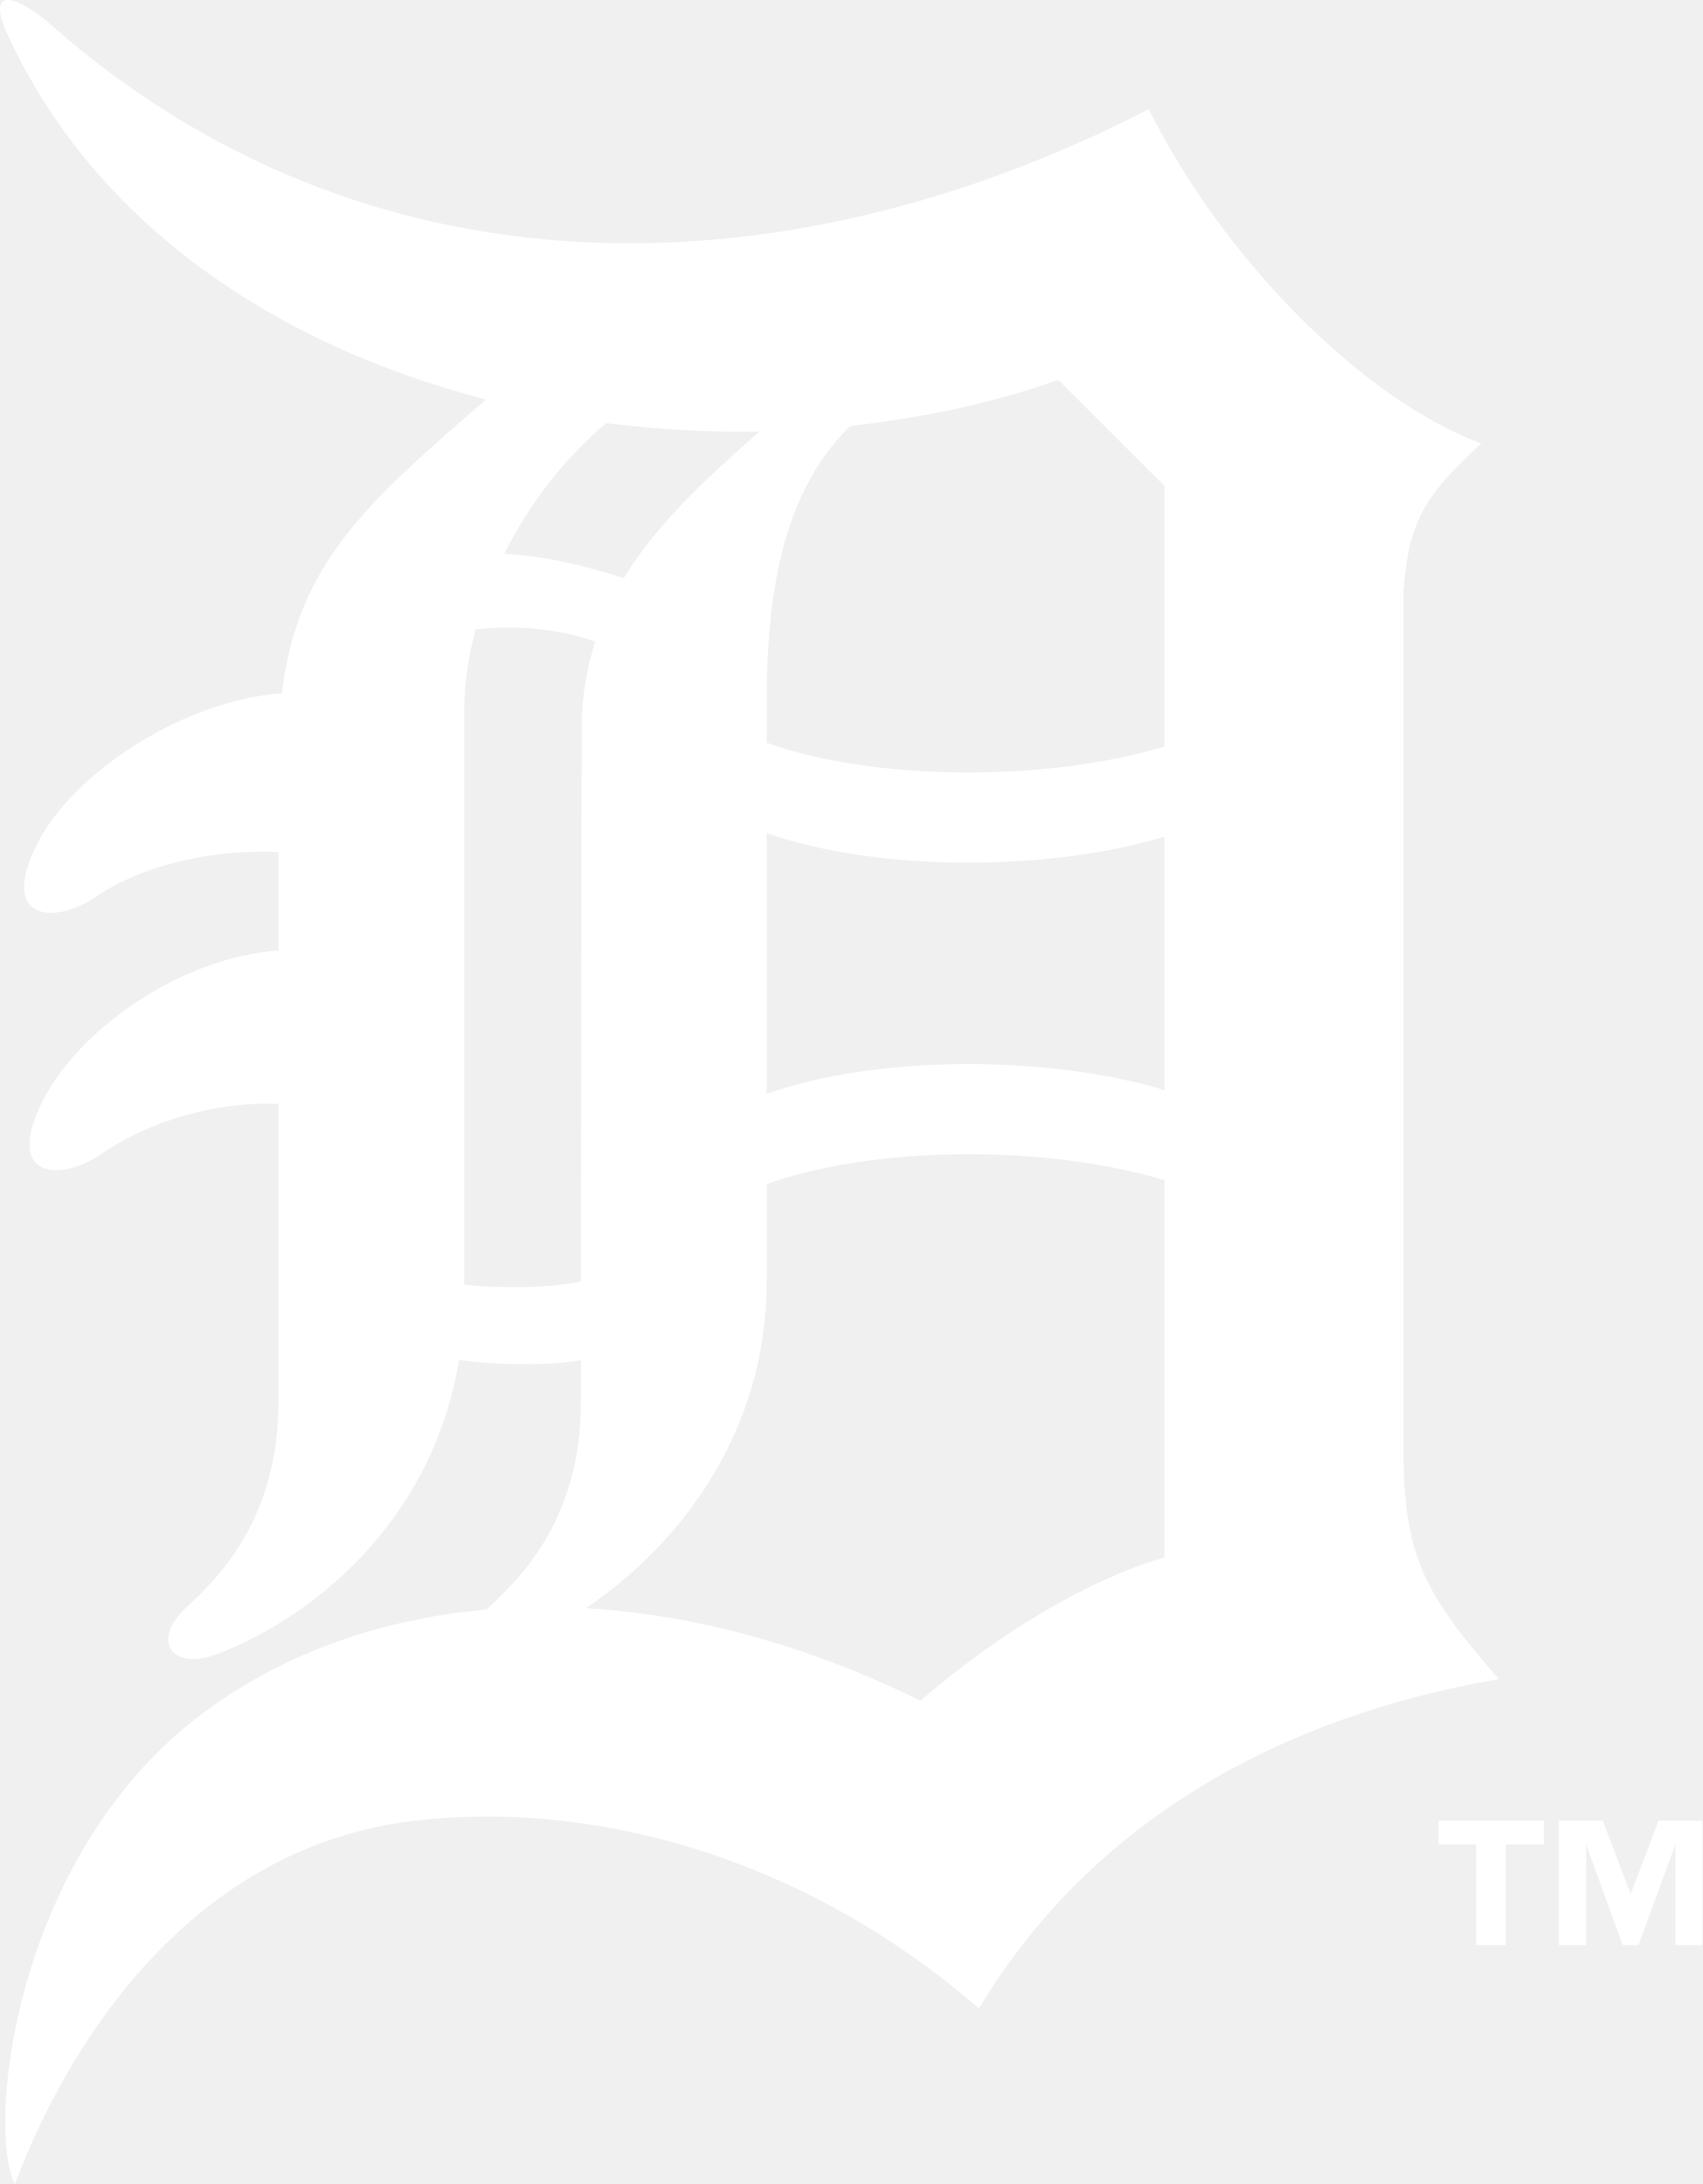
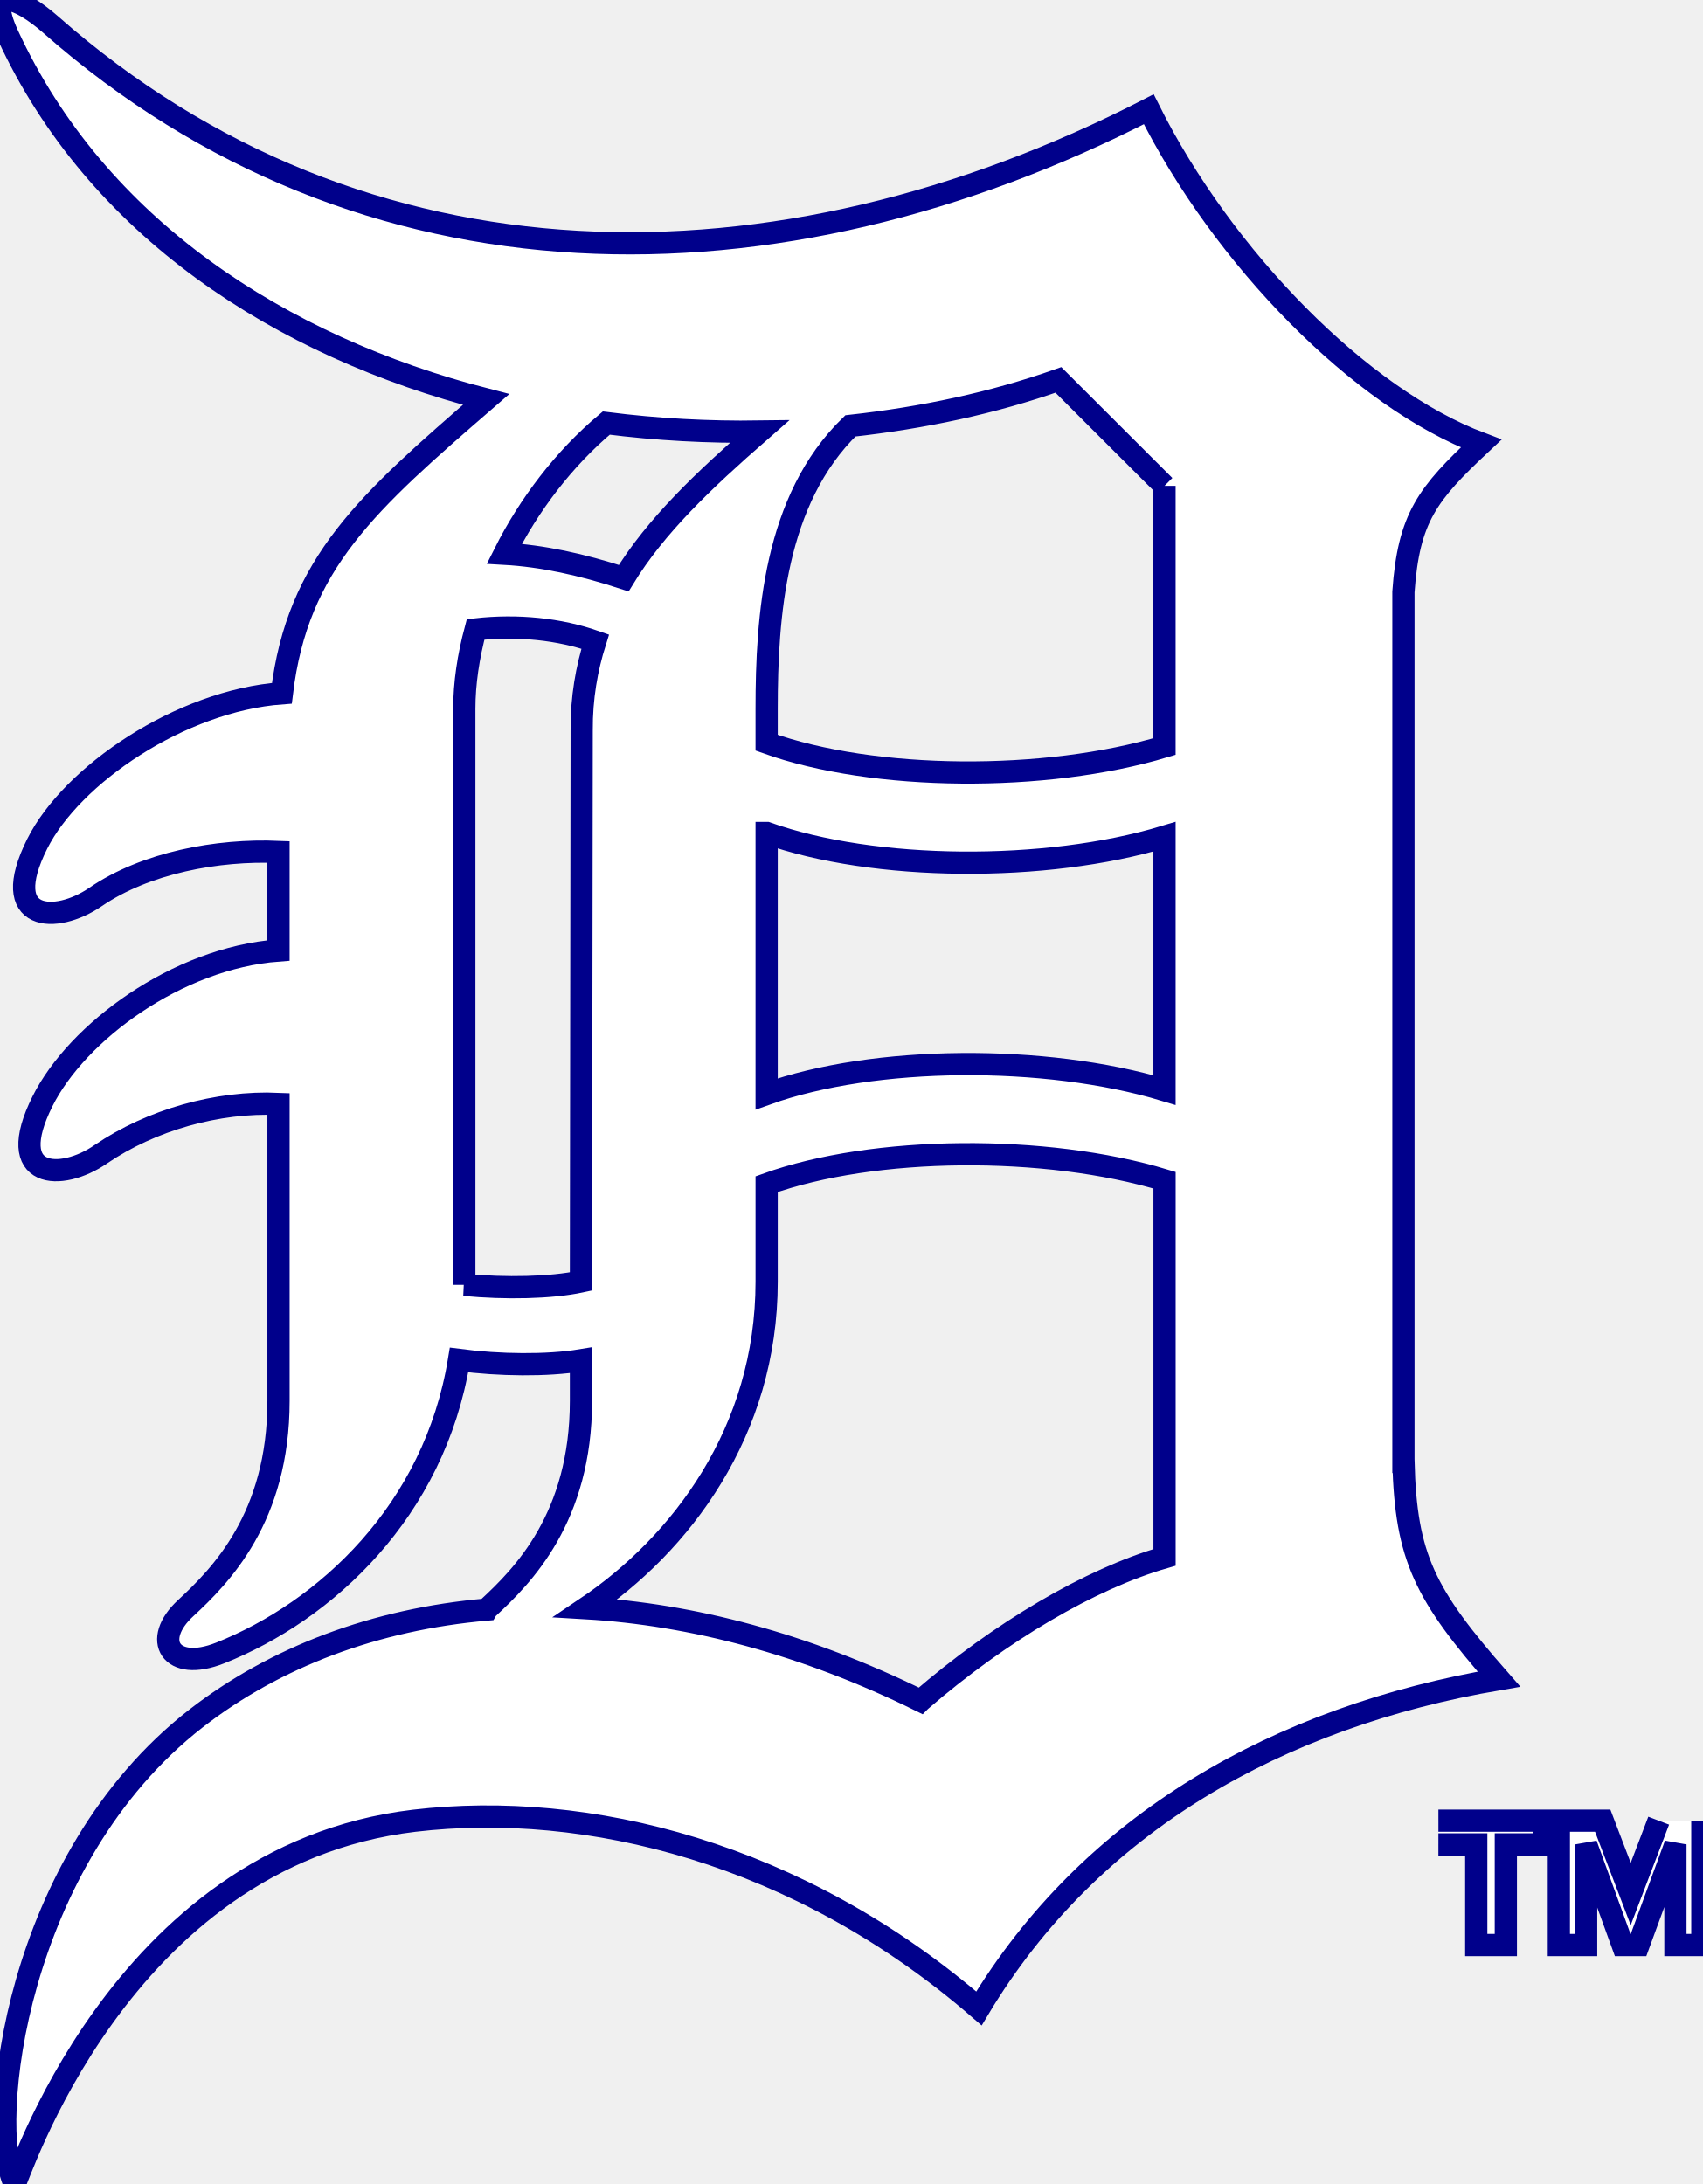
<svg xmlns="http://www.w3.org/2000/svg" viewBox="0 0 191.453 245.674">
-   <g fill="#FFF">
+   <g fill="#FFF" stroke="darkblue" stroke-width="2.5px">
    <path d="M157.836 164.452V66.587c.583-8.34 2.687-11.033 8.74-16.695-13.52-5.083-29.043-20.885-37.38-37.602C87.402 33.767 40.86 33.767 5.675 2.748 2.167-.328-1.8-1.902.884 3.95 10.836 25.54 31.48 38.97 54.67 44.933c-13.347 11.564-21.213 18.4-22.97 33.05-11.404.84-23.65 9.203-27.518 16.947-4.42 8.84 2.124 9.02 6.554 5.973 5.662-3.866 13.73-5.36 20.585-5.07v11.084c-11.424.85-22.668 9.21-26.537 16.956-4.42 8.84 2.126 9.033 6.555 5.963 5.66-3.86 13.128-5.963 19.983-5.66v33.41c0 13.14-6.55 19.704-10.422 23.293-3.9 3.566-1.744 7.302 3.87 5.058 11.803-4.7 24.072-15.913 26.855-32.953 4.493.592 9.903.662 13.712.032v4.57c0 13.138-6.554 19.703-10.444 23.292-.06.047-.1.097-.147.177-12.54 1.092-23.784 5.32-32.722 12.267C1.638 209.21-1.51 239.044 1.638 245.67c.198.42 11.484-36.89 44.956-40.858 19.384-2.284 43.196 3.534 63.503 21.114 12.525-20.885 33.723-32.82 58.486-37.04-8.358-9.53-10.466-13.7-10.746-24.434zm-26.87-109.8v29.324c-13.378 4.028-32.698 3.9-44.747-.43v-3.82c0-10.36.884-23.53 9.42-31.82 8.16-.9 16.078-2.583 23.393-5.17l11.934 11.917zM86.22 93.7c12.047 4.3 31.368 4.46 44.747.42v28.503c-13.38-4.038-32.7-3.898-44.748.43V93.7zm-.802-45.15c-6.273 5.484-11.665 10.584-15.27 16.486-4.77-1.552-9.16-2.505-13.43-2.746 2.773-5.532 6.713-10.712 11.466-14.7 5.72.73 11.503 1.042 17.234.96zm-33.2 95.98V79.727c0-2.853.45-5.873 1.27-8.928 4.723-.532 9.42-.042 13.45 1.374-.96 3.047-1.543 6.302-1.52 9.98l-.082 61.997c-3.347.722-8.51.82-13.12.38zm51.303 46.785C90.56 184.928 77.803 181.6 65.88 180.9c10.702-7.187 20.34-19.876 20.34-36.723v-10.973c12.05-4.34 31.37-4.49 44.75-.442v42.425c-8.348 2.405-18.49 8.378-27.447 16.126zM161.768 207.474h4.258v11.32h3.328v-11.32h4.277v-2.67H161.77M186.542 204.804l-3.146 8.244-3.148-8.244h-4.933v13.99h3.068v-11.32l4.11 11.32h1.784l4.148-11.32v11.32h3.028v-13.99" />
  </g>
</svg>
